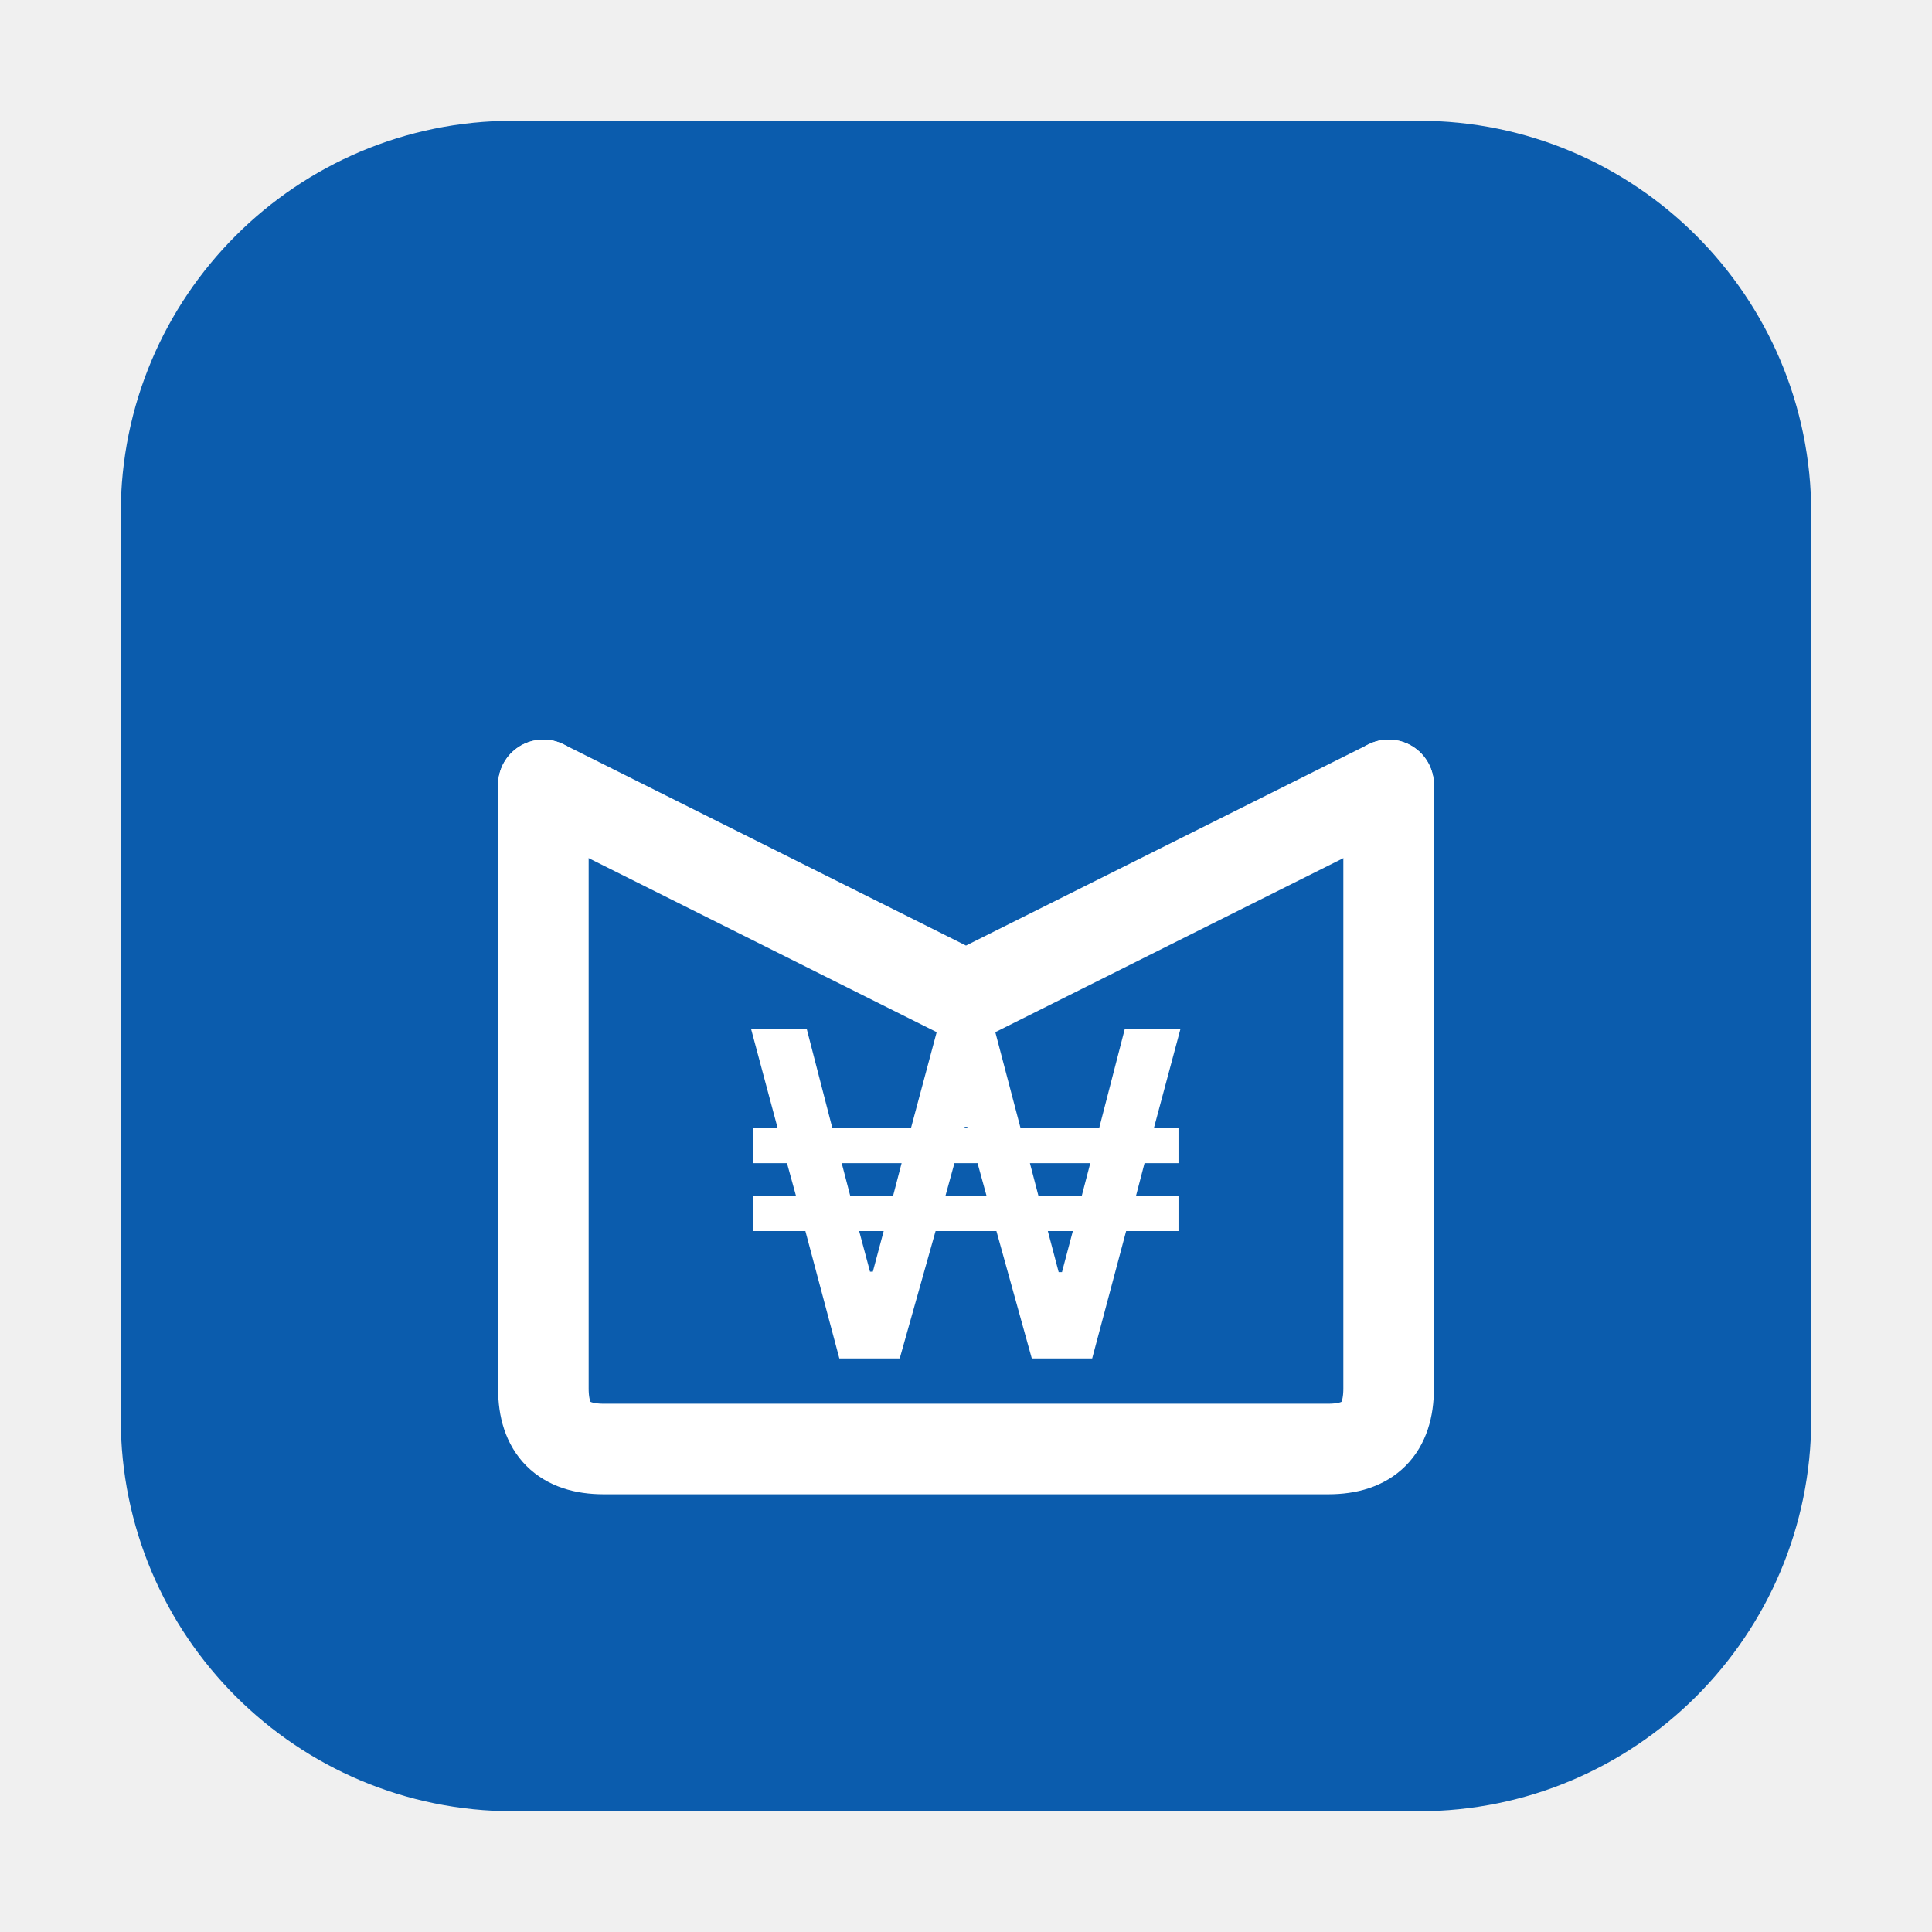
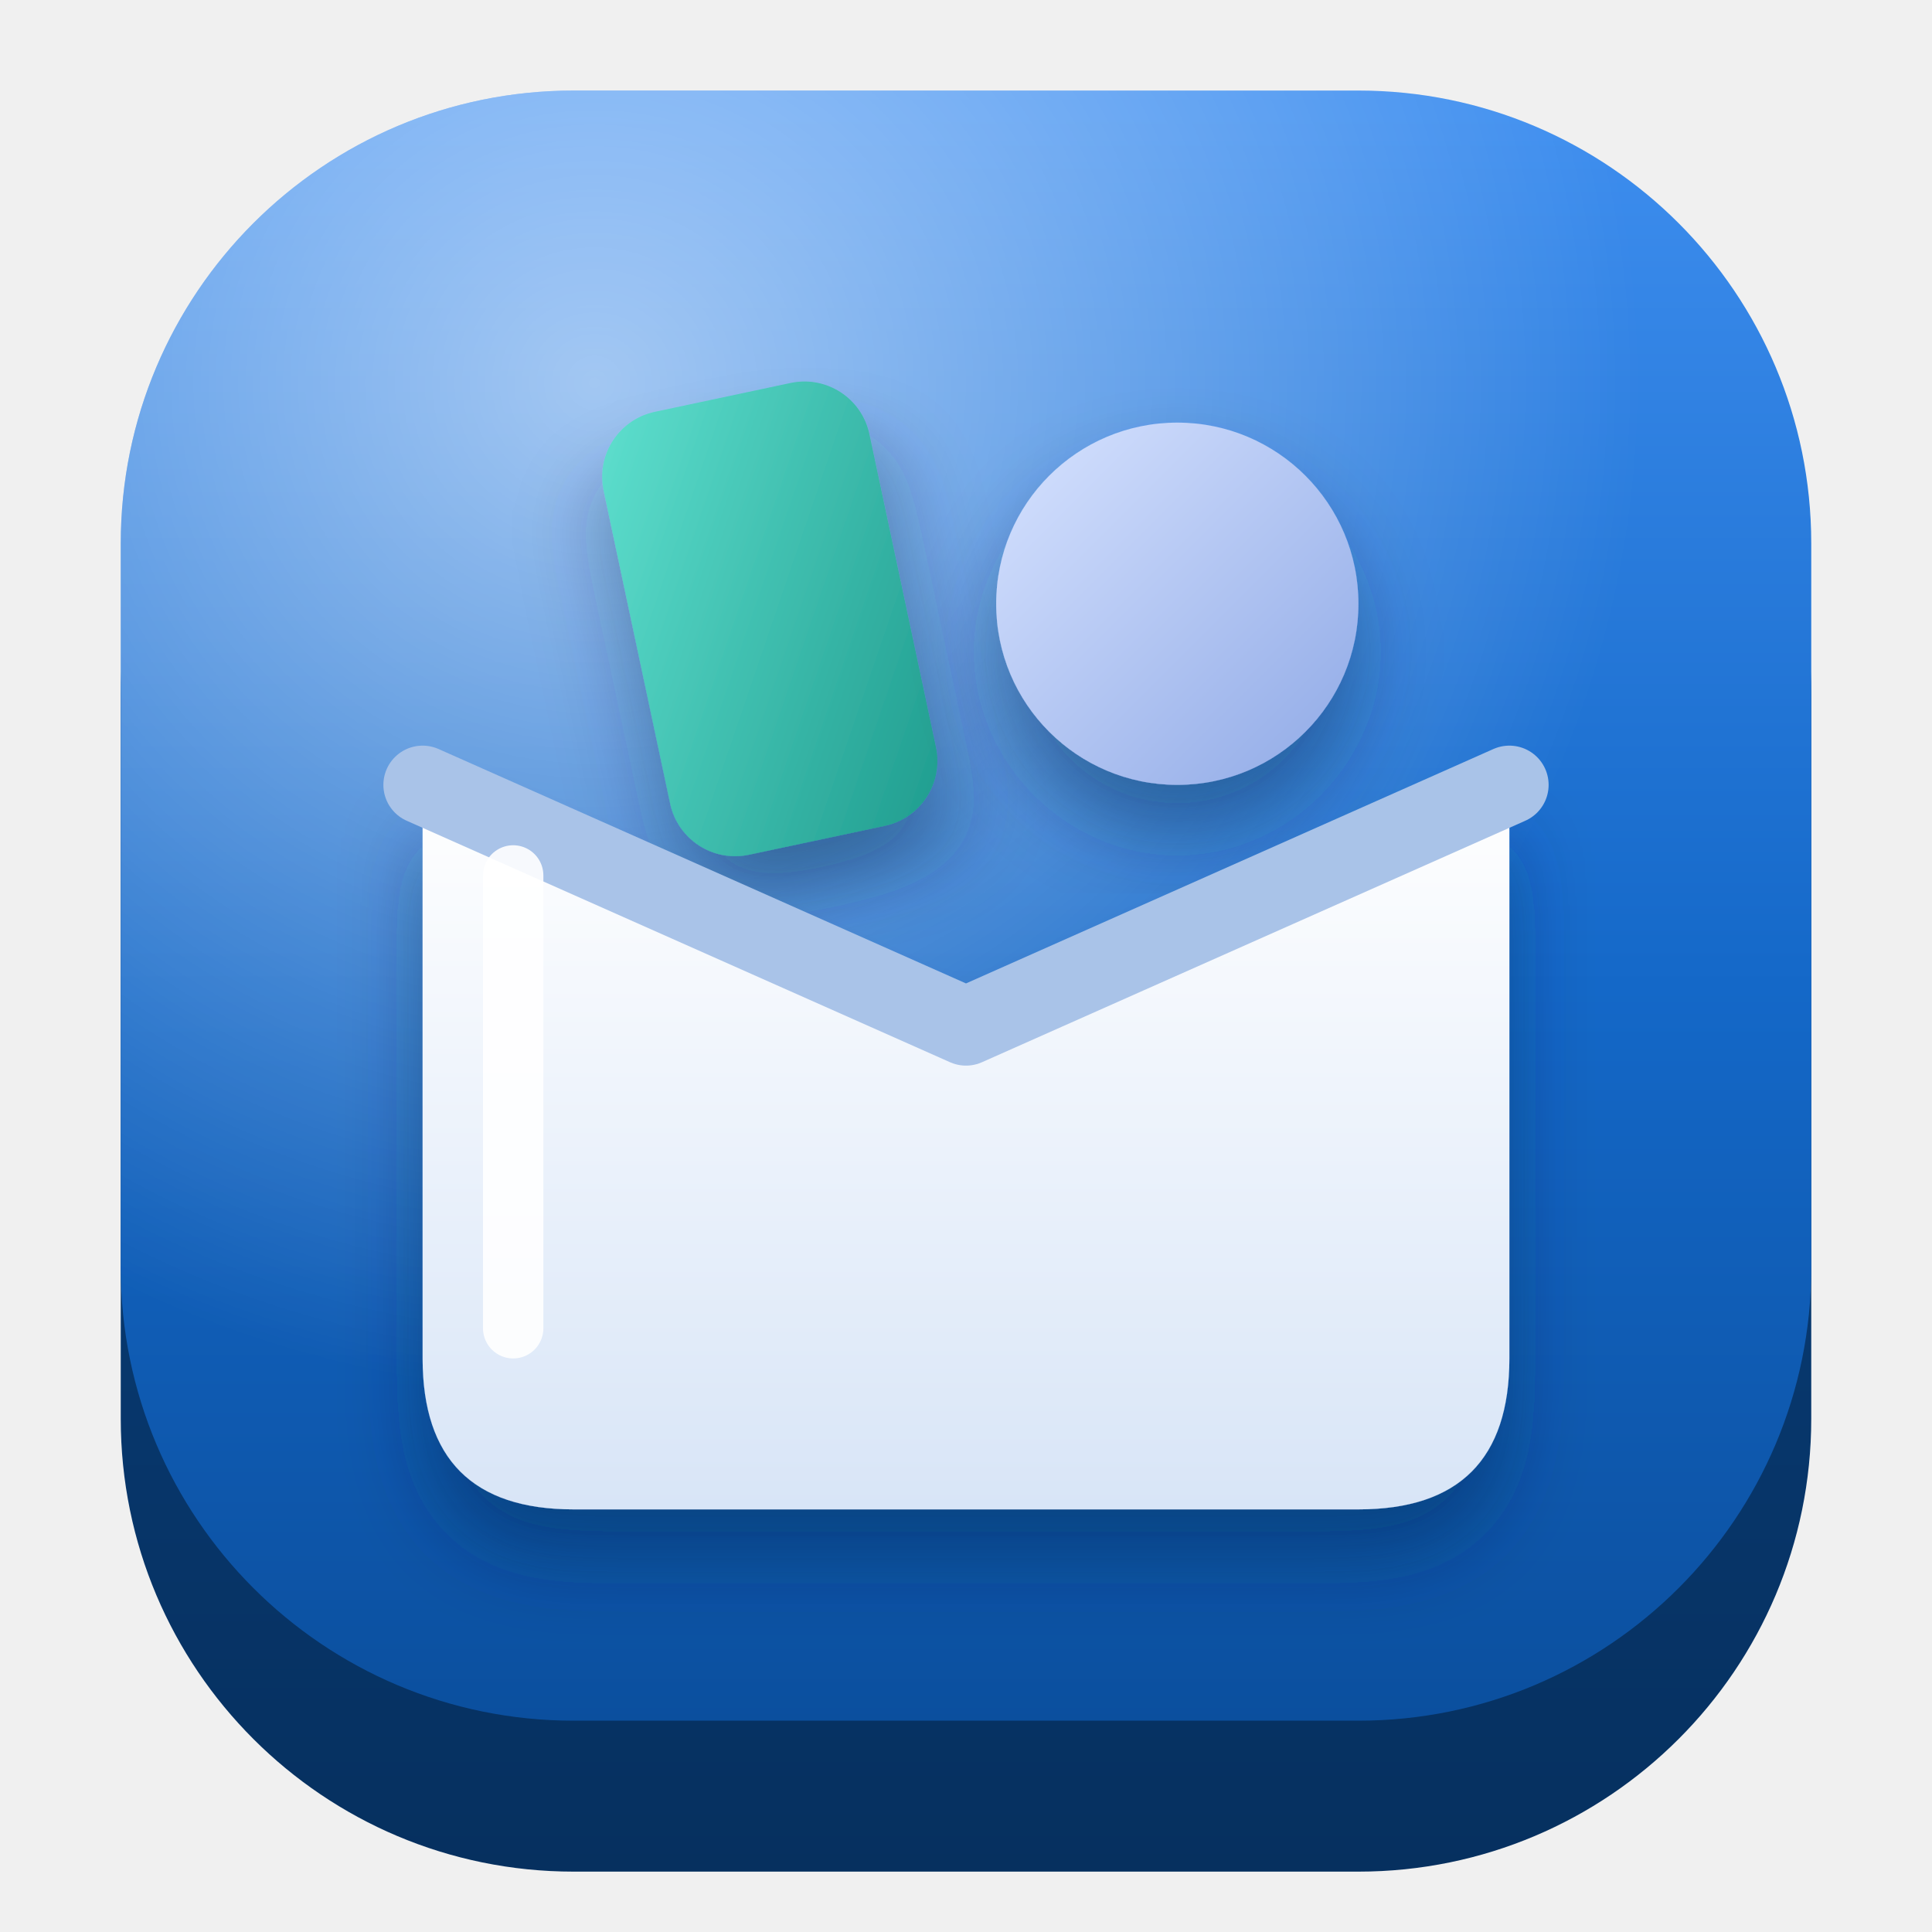
- <svg xmlns="http://www.w3.org/2000/svg" viewBox="0 0 64 64" width="64" height="64" role="img" aria-label="주포켓 계산기">
-   <rect x="4" y="4" width="56" height="56" rx="13" fill="#0b5cad" />
-   <path d="M18 26 L32 33 L46 26" fill="none" stroke="#fff" stroke-width="3" stroke-linejoin="round" stroke-linecap="round" />
-   <path d="M18 26 L18 46 Q18 48 20 48 L44 48 Q46 48 46 46 L46 26" fill="none" stroke="#fff" stroke-width="3" stroke-linejoin="round" stroke-linecap="round" />
-   <text x="32" y="45" text-anchor="middle" font-family="-apple-system,BlinkMacSystemFont,'Segoe UI',sans-serif" font-size="15" font-weight="600" fill="#fff">₩</text>
+ <svg xmlns="http://www.w3.org/2000/svg" viewBox="0 0 64 64">
+   <defs>
+     <linearGradient id="bp-base" x1="0" y1="0" x2="0" y2="1">
+       <stop offset="0" stop-color="#3f8ff0" />
+       <stop offset=".55" stop-color="#1468c8" />
+       <stop offset="1" stop-color="#0b4f9e" />
+     </linearGradient>
+     <linearGradient id="bp-side" x1="0" y1="0" x2="0" y2="1">
+       <stop offset="0" stop-color="#0a4689" />
+       <stop offset="1" stop-color="#06305f" />
+     </linearGradient>
+     <radialGradient id="bp-shine" cx=".28" cy=".18" r=".62">
+       <stop offset="0" stop-color="#ffffff" stop-opacity=".55" />
+       <stop offset="1" stop-color="#ffffff" stop-opacity="0" />
+     </radialGradient>
+     <linearGradient id="bp-pocket" x1="0" y1="0" x2="0" y2="1">
+       <stop offset="0" stop-color="#ffffff" />
+       <stop offset="1" stop-color="#d8e5f7" />
+     </linearGradient>
+     <linearGradient id="bp-teal" x1="0" y1="0" x2="1" y2="1">
+       <stop offset="0" stop-color="#5fe0cf" />
+       <stop offset="1" stop-color="#1f9c8e" />
+     </linearGradient>
+     <linearGradient id="bp-sky" x1="0" y1="0" x2="1" y2="1">
+       <stop offset="0" stop-color="#d7e3ff" />
+       <stop offset="1" stop-color="#8fa9e6" />
+     </linearGradient>
+     <filter id="bp-drop" x="-30%" y="-30%" width="160%" height="160%">
+       <feDropShadow dx="0" dy="1.6" stdDeviation="1.3" flood-color="#04264d" flood-opacity=".4" />
+     </filter>
+   </defs>
+   <rect x="4" y="8" width="56" height="54" rx="15" fill="url(#bp-side)" />
+   <rect x="4" y="3" width="56" height="54" rx="15" fill="url(#bp-base)" />
+   <rect x="4" y="3" width="56" height="54" rx="15" fill="url(#bp-shine)" />
+   <rect x="21" y="13" width="9" height="15" rx="2.2" fill="url(#bp-teal)" transform="rotate(-12 25.5 20.5)" filter="url(#bp-drop)" />
+   <circle cx="39" cy="20" r="6" fill="url(#bp-sky)" filter="url(#bp-drop)" />
+   <path d="M14 26 L32 34 L50 26 L50 45 Q50 50 45 50 L19 50 Q14 50 14 45 Z" fill="url(#bp-pocket)" filter="url(#bp-drop)" />
+   <path d="M14 26 L32 34 L50 26" fill="none" stroke="#a9c3e8" stroke-width="2.6" stroke-linejoin="round" stroke-linecap="round" />
+   <path d="M17 29 L17 44" stroke="#ffffff" stroke-width="2" stroke-linecap="round" opacity=".9" />
</svg>
